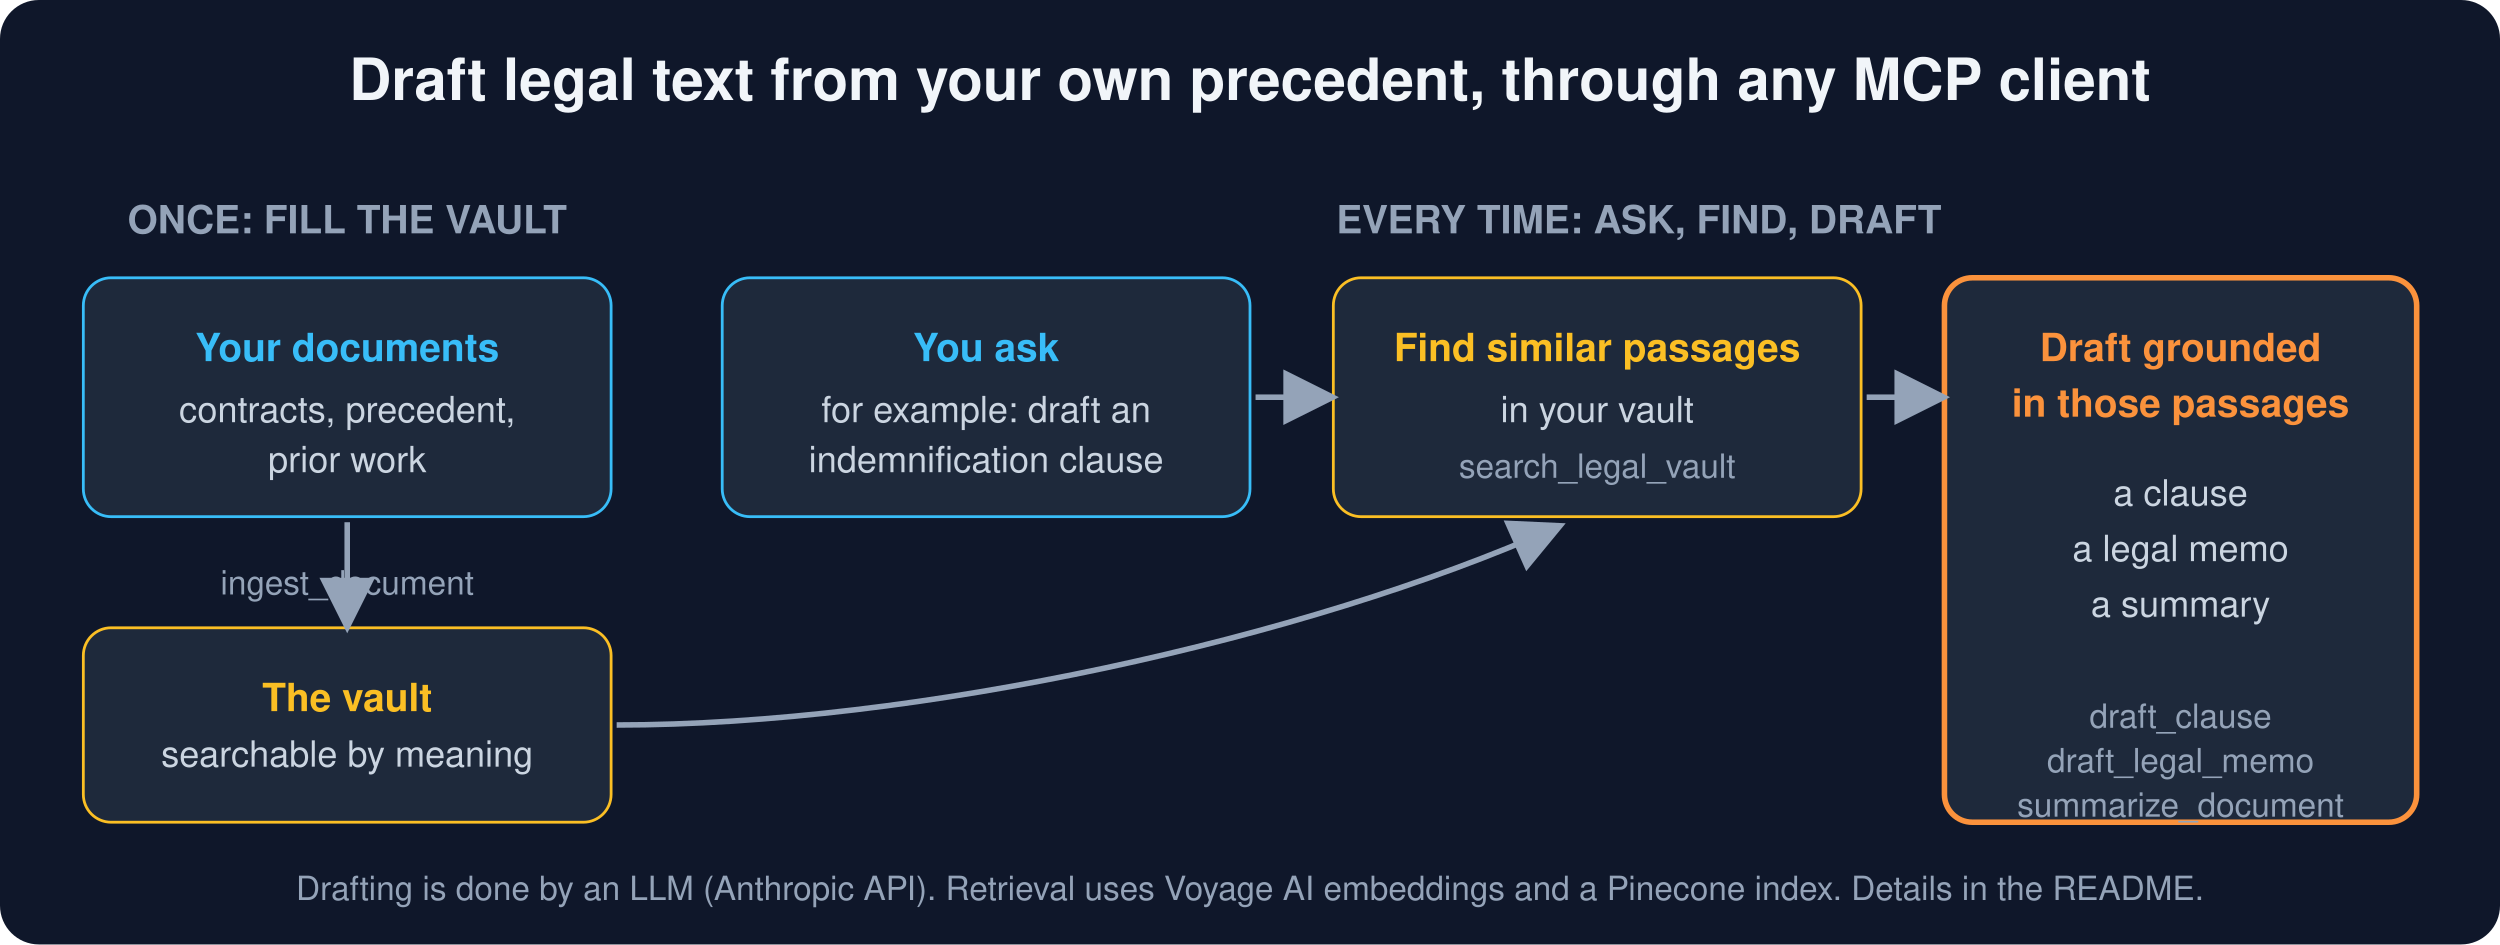
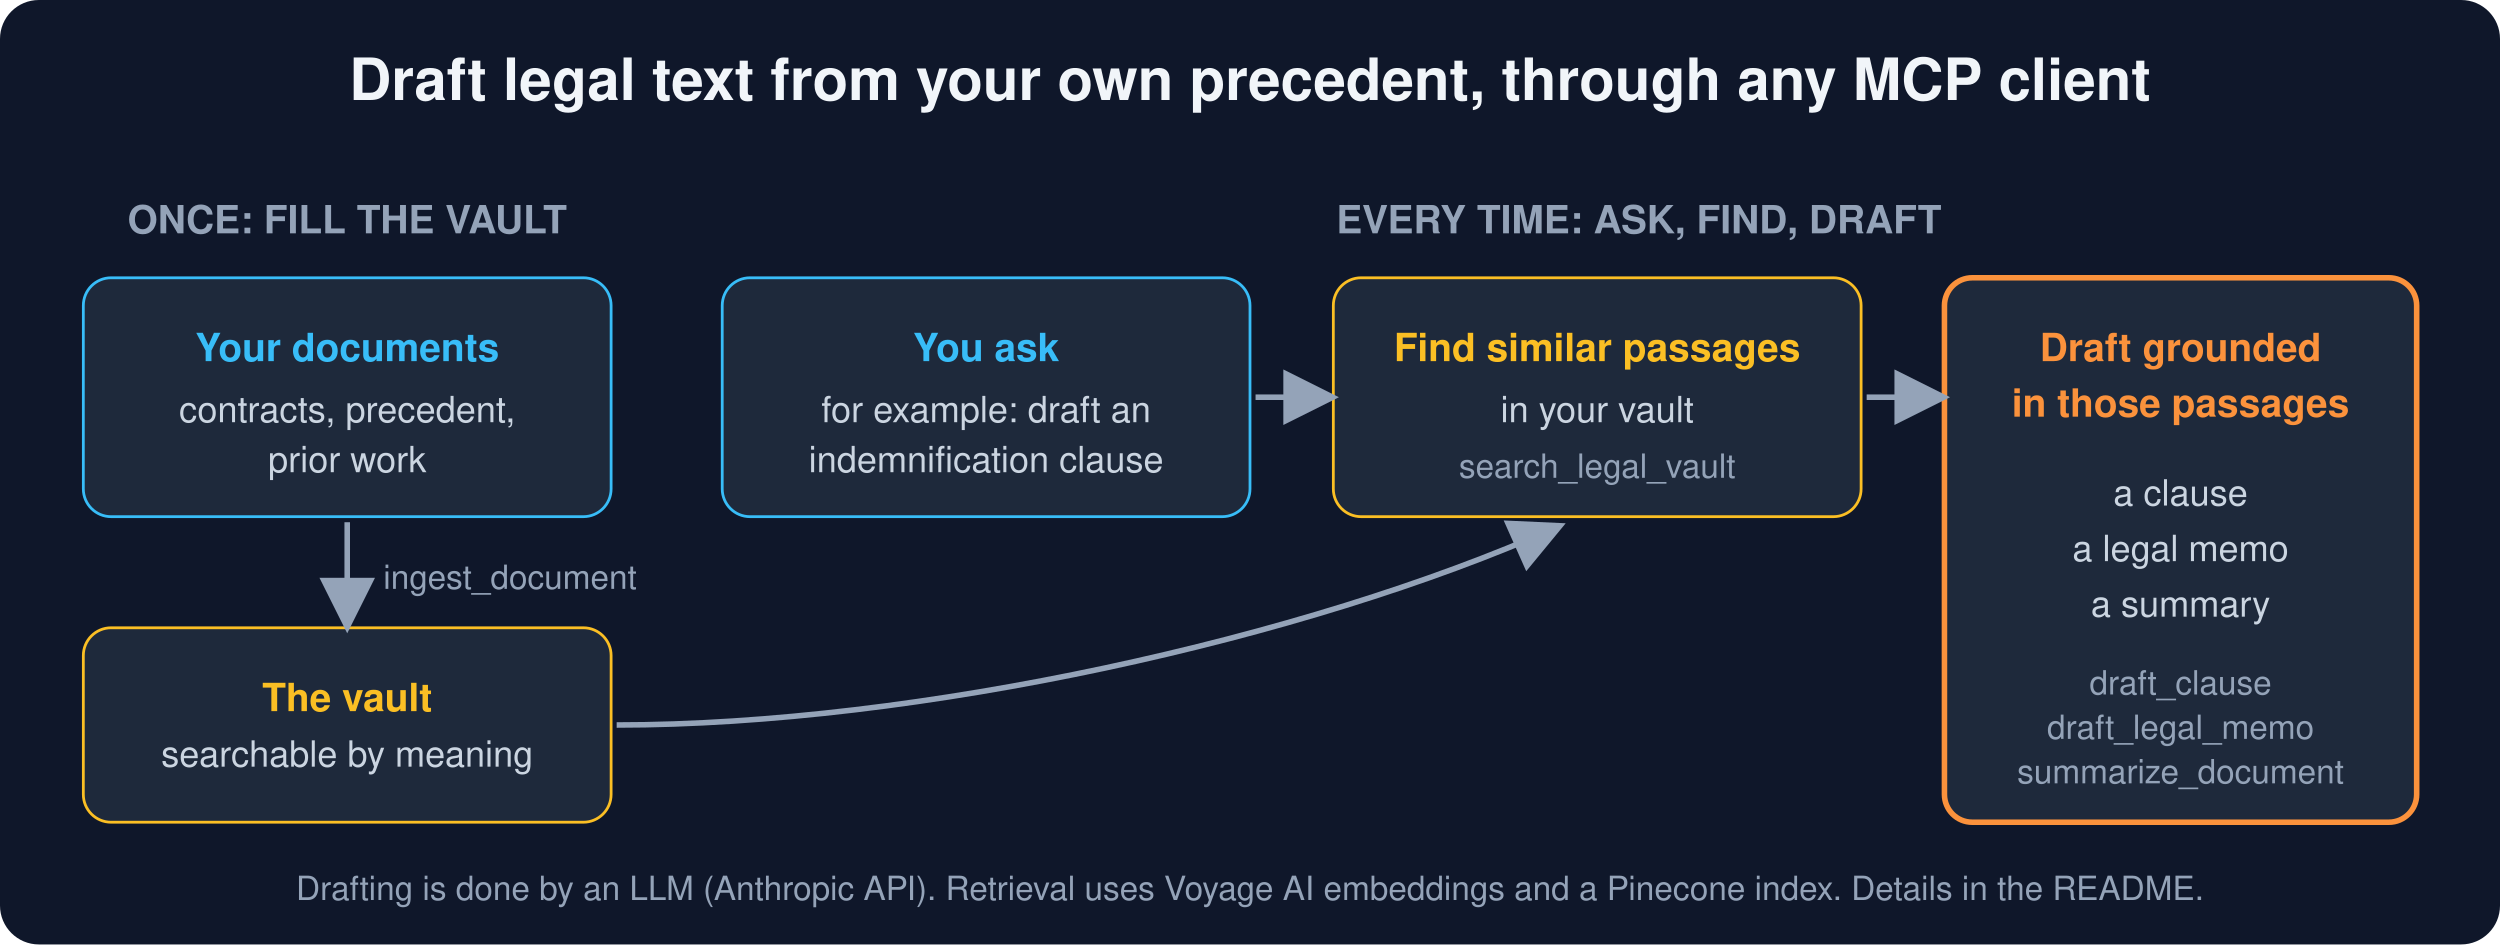
<svg xmlns="http://www.w3.org/2000/svg" viewBox="0 0 900 340" font-family="Segoe UI,Helvetica,Arial,sans-serif">
  <rect width="900" height="340" rx="14" fill="#0f172a" />
  <defs>
    <marker id="a" markerWidth="10" markerHeight="10" refX="8" refY="5" orient="auto">
      <path d="M0,0 L10,5 L0,10 z" fill="#94a3b8" />
    </marker>
  </defs>
  <text x="450" y="36" fill="#f1f5f9" font-size="21" font-weight="700" text-anchor="middle">Draft legal text from your own precedent, through any MCP client</text>
  <g font-size="14" text-anchor="middle">
    <text x="125" y="84" fill="#94a3b8" font-weight="700">ONCE: FILL THE VAULT</text>
    <rect x="30" y="100" width="190" height="86" rx="10" fill="#1e293b" stroke="#38bdf8" />
    <text x="125" y="130" fill="#38bdf8" font-weight="700">Your documents</text>
    <text x="125" y="152" fill="#cbd5e1" font-size="13">contracts, precedent,</text>
    <text x="125" y="170" fill="#cbd5e1" font-size="13">prior work</text>
    <rect x="30" y="226" width="190" height="70" rx="10" fill="#1e293b" stroke="#fbbf24" />
    <text x="125" y="256" fill="#fbbf24" font-weight="700">The vault</text>
    <text x="125" y="276" fill="#cbd5e1" font-size="13">searchable by meaning</text>
-     <text x="125" y="214" fill="#94a3b8" font-size="12">ingest_document</text>
+     <text x="138" y="212" fill="#94a3b8" font-size="12" text-anchor="start">ingest_document</text>
    <text x="590" y="84" fill="#94a3b8" font-weight="700">EVERY TIME: ASK, FIND, DRAFT</text>
    <rect x="260" y="100" width="190" height="86" rx="10" fill="#1e293b" stroke="#38bdf8" />
    <text x="355" y="130" fill="#38bdf8" font-weight="700">You ask</text>
    <text x="355" y="152" fill="#cbd5e1" font-size="13">for example: draft an</text>
    <text x="355" y="170" fill="#cbd5e1" font-size="13">indemnification clause</text>
    <rect x="480" y="100" width="190" height="86" rx="10" fill="#1e293b" stroke="#fbbf24" />
    <text x="575" y="130" fill="#fbbf24" font-weight="700">Find similar passages</text>
    <text x="575" y="152" fill="#cbd5e1" font-size="13">in your vault</text>
    <text x="575" y="172" fill="#94a3b8" font-size="12">search_legal_vault</text>
    <rect x="700" y="100" width="170" height="196" rx="10" fill="#1e293b" stroke="#fb923c" stroke-width="2" />
    <text x="785" y="130" fill="#fb923c" font-weight="700">Draft grounded</text>
    <text x="785" y="150" fill="#fb923c" font-weight="700">in those passages</text>
    <text x="785" y="182" fill="#cbd5e1" font-size="13">a clause</text>
    <text x="785" y="202" fill="#cbd5e1" font-size="13">a legal memo</text>
    <text x="785" y="222" fill="#cbd5e1" font-size="13">a summary</text>
-     <text x="785" y="262" fill="#94a3b8" font-size="12">draft_clause</text>
-     <text x="785" y="278" fill="#94a3b8" font-size="12">draft_legal_memo</text>
-     <text x="785" y="294" fill="#94a3b8" font-size="12">summarize_document</text>
+     <text x="785" y="250" fill="#94a3b8" font-size="12">draft_clause</text>
+     <text x="785" y="266" fill="#94a3b8" font-size="12">draft_legal_memo</text>
+     <text x="785" y="282" fill="#94a3b8" font-size="12">summarize_document</text>
  </g>
  <g stroke="#94a3b8" stroke-width="2" marker-end="url(#a)" fill="none">
    <path d="M125 188 V224" />
    <path d="M452 143 H478" />
    <path d="M672 143 H698" />
    <path d="M222 261 C 330 261, 470 230, 560 190" />
  </g>
  <text x="450" y="324" fill="#94a3b8" font-size="12" text-anchor="middle">Drafting is done by an LLM (Anthropic API). Retrieval uses Voyage AI embeddings and a Pinecone index. Details in the README.</text>
</svg>
